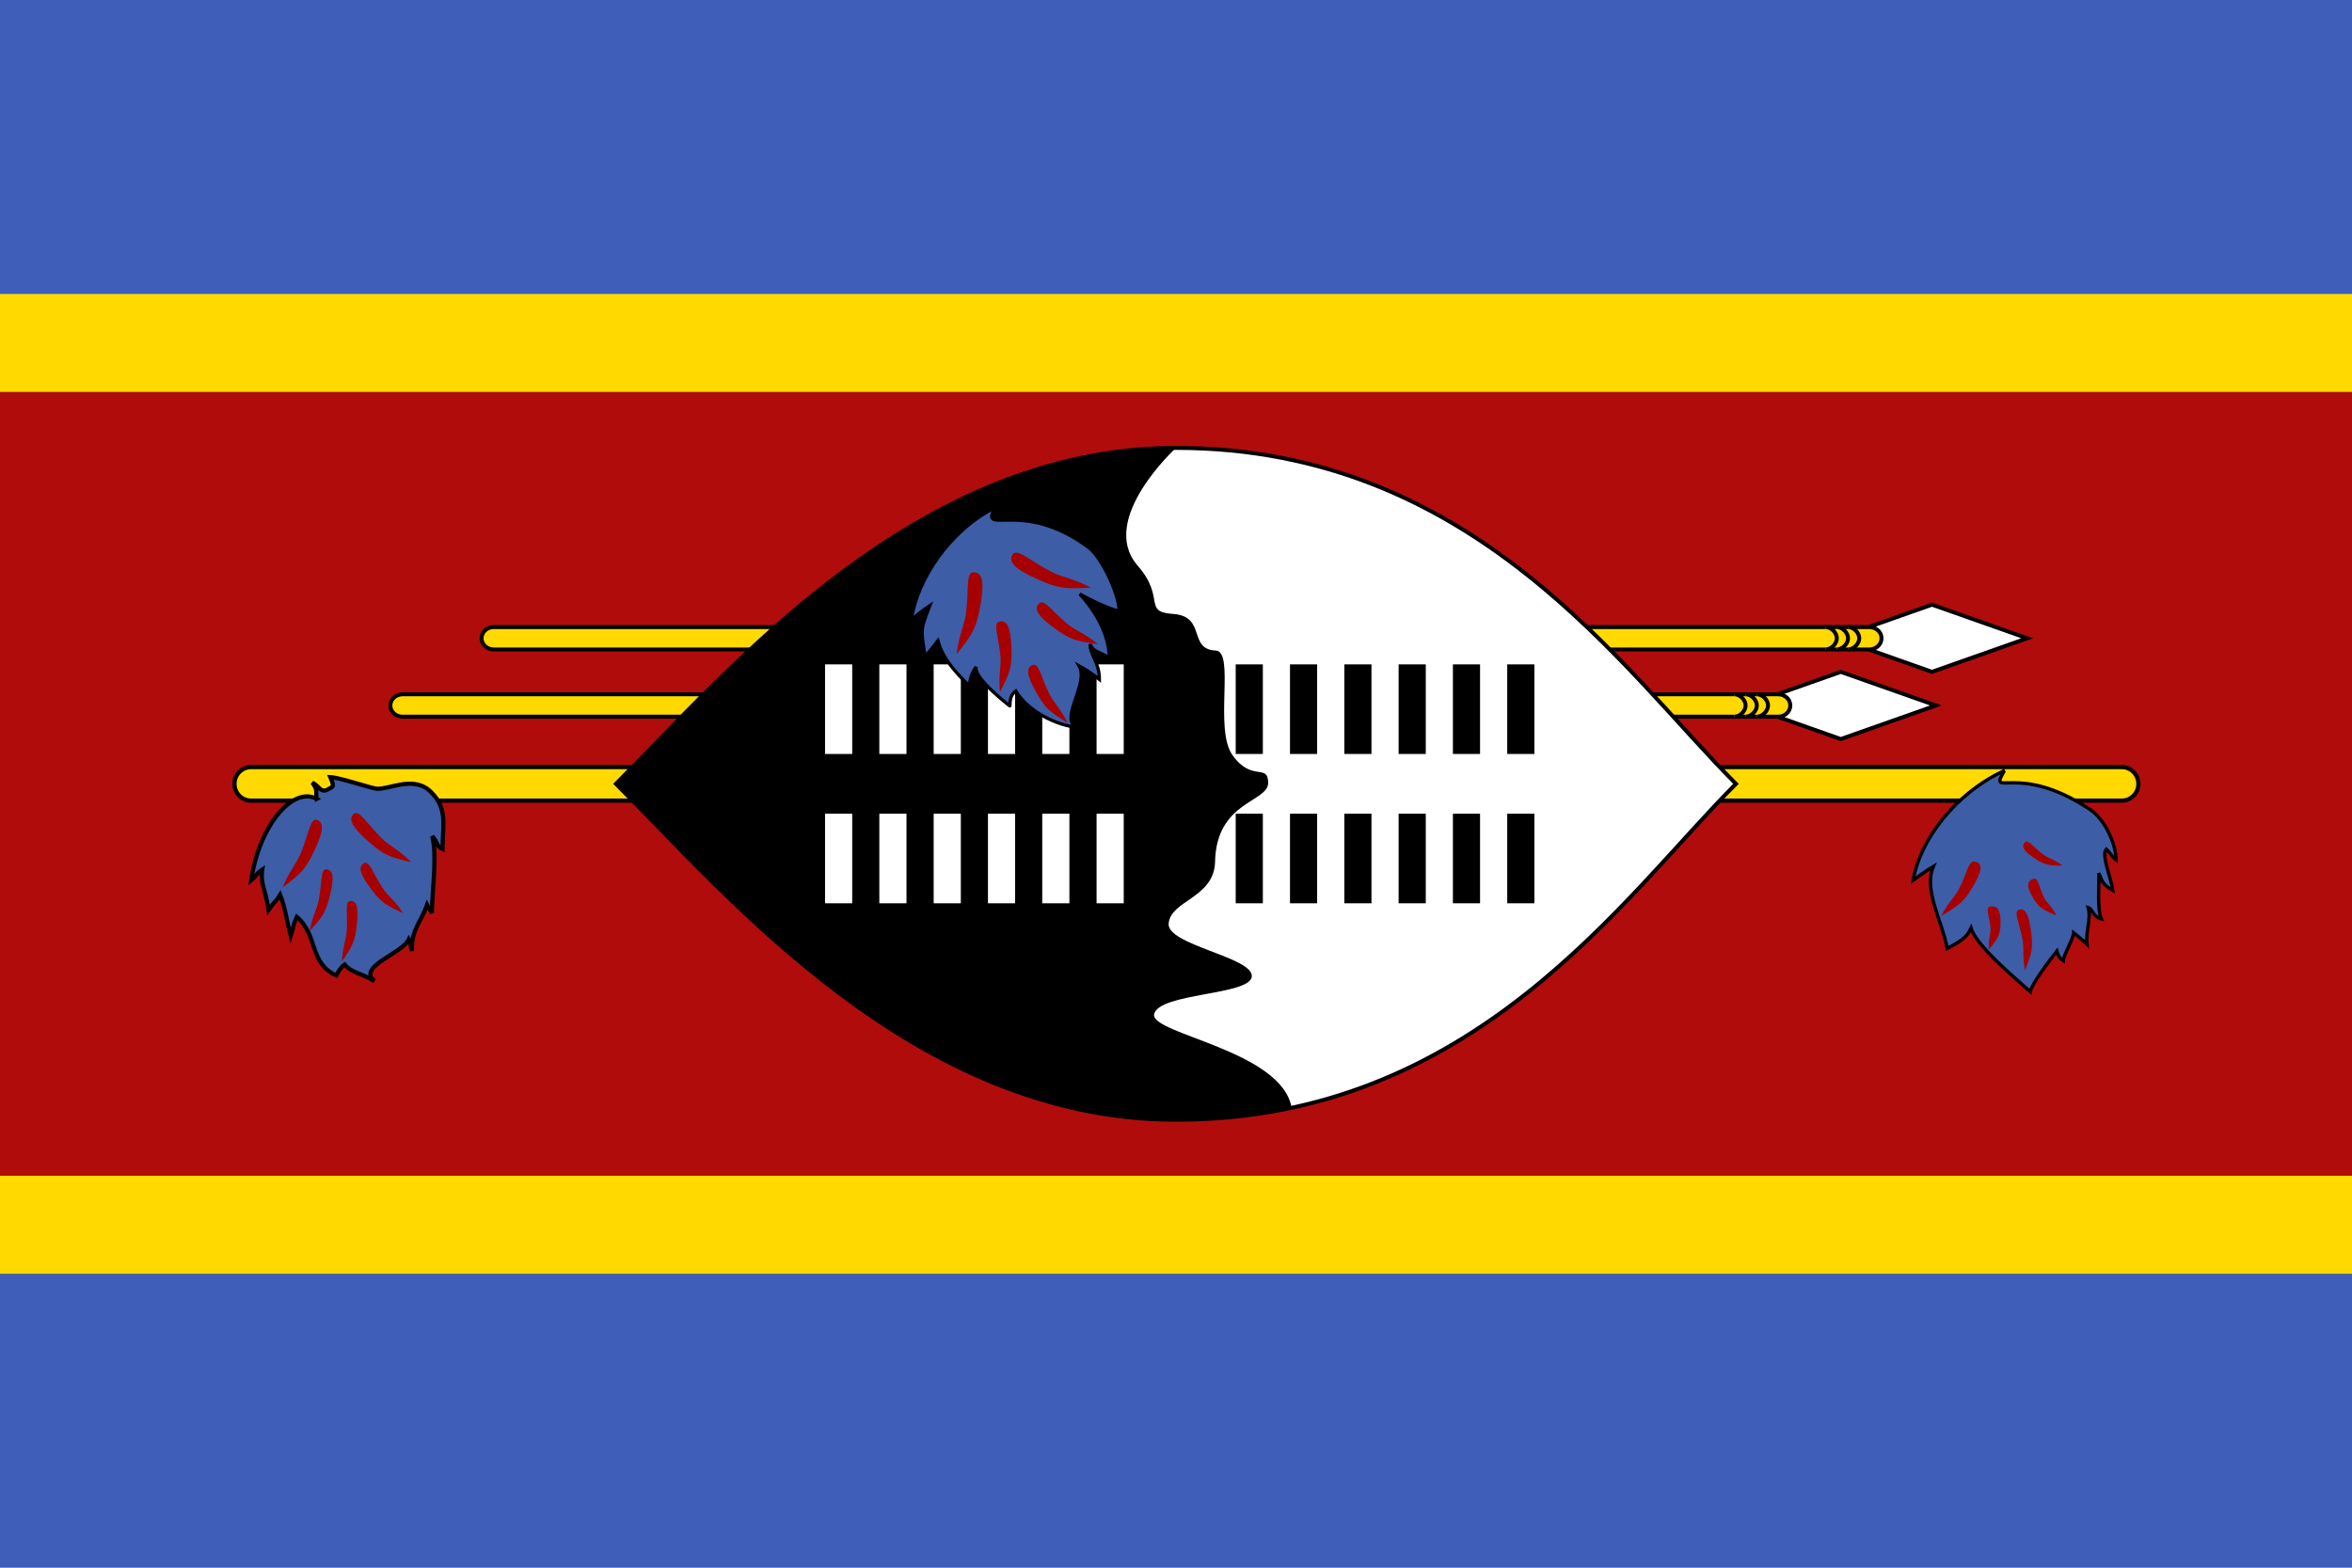
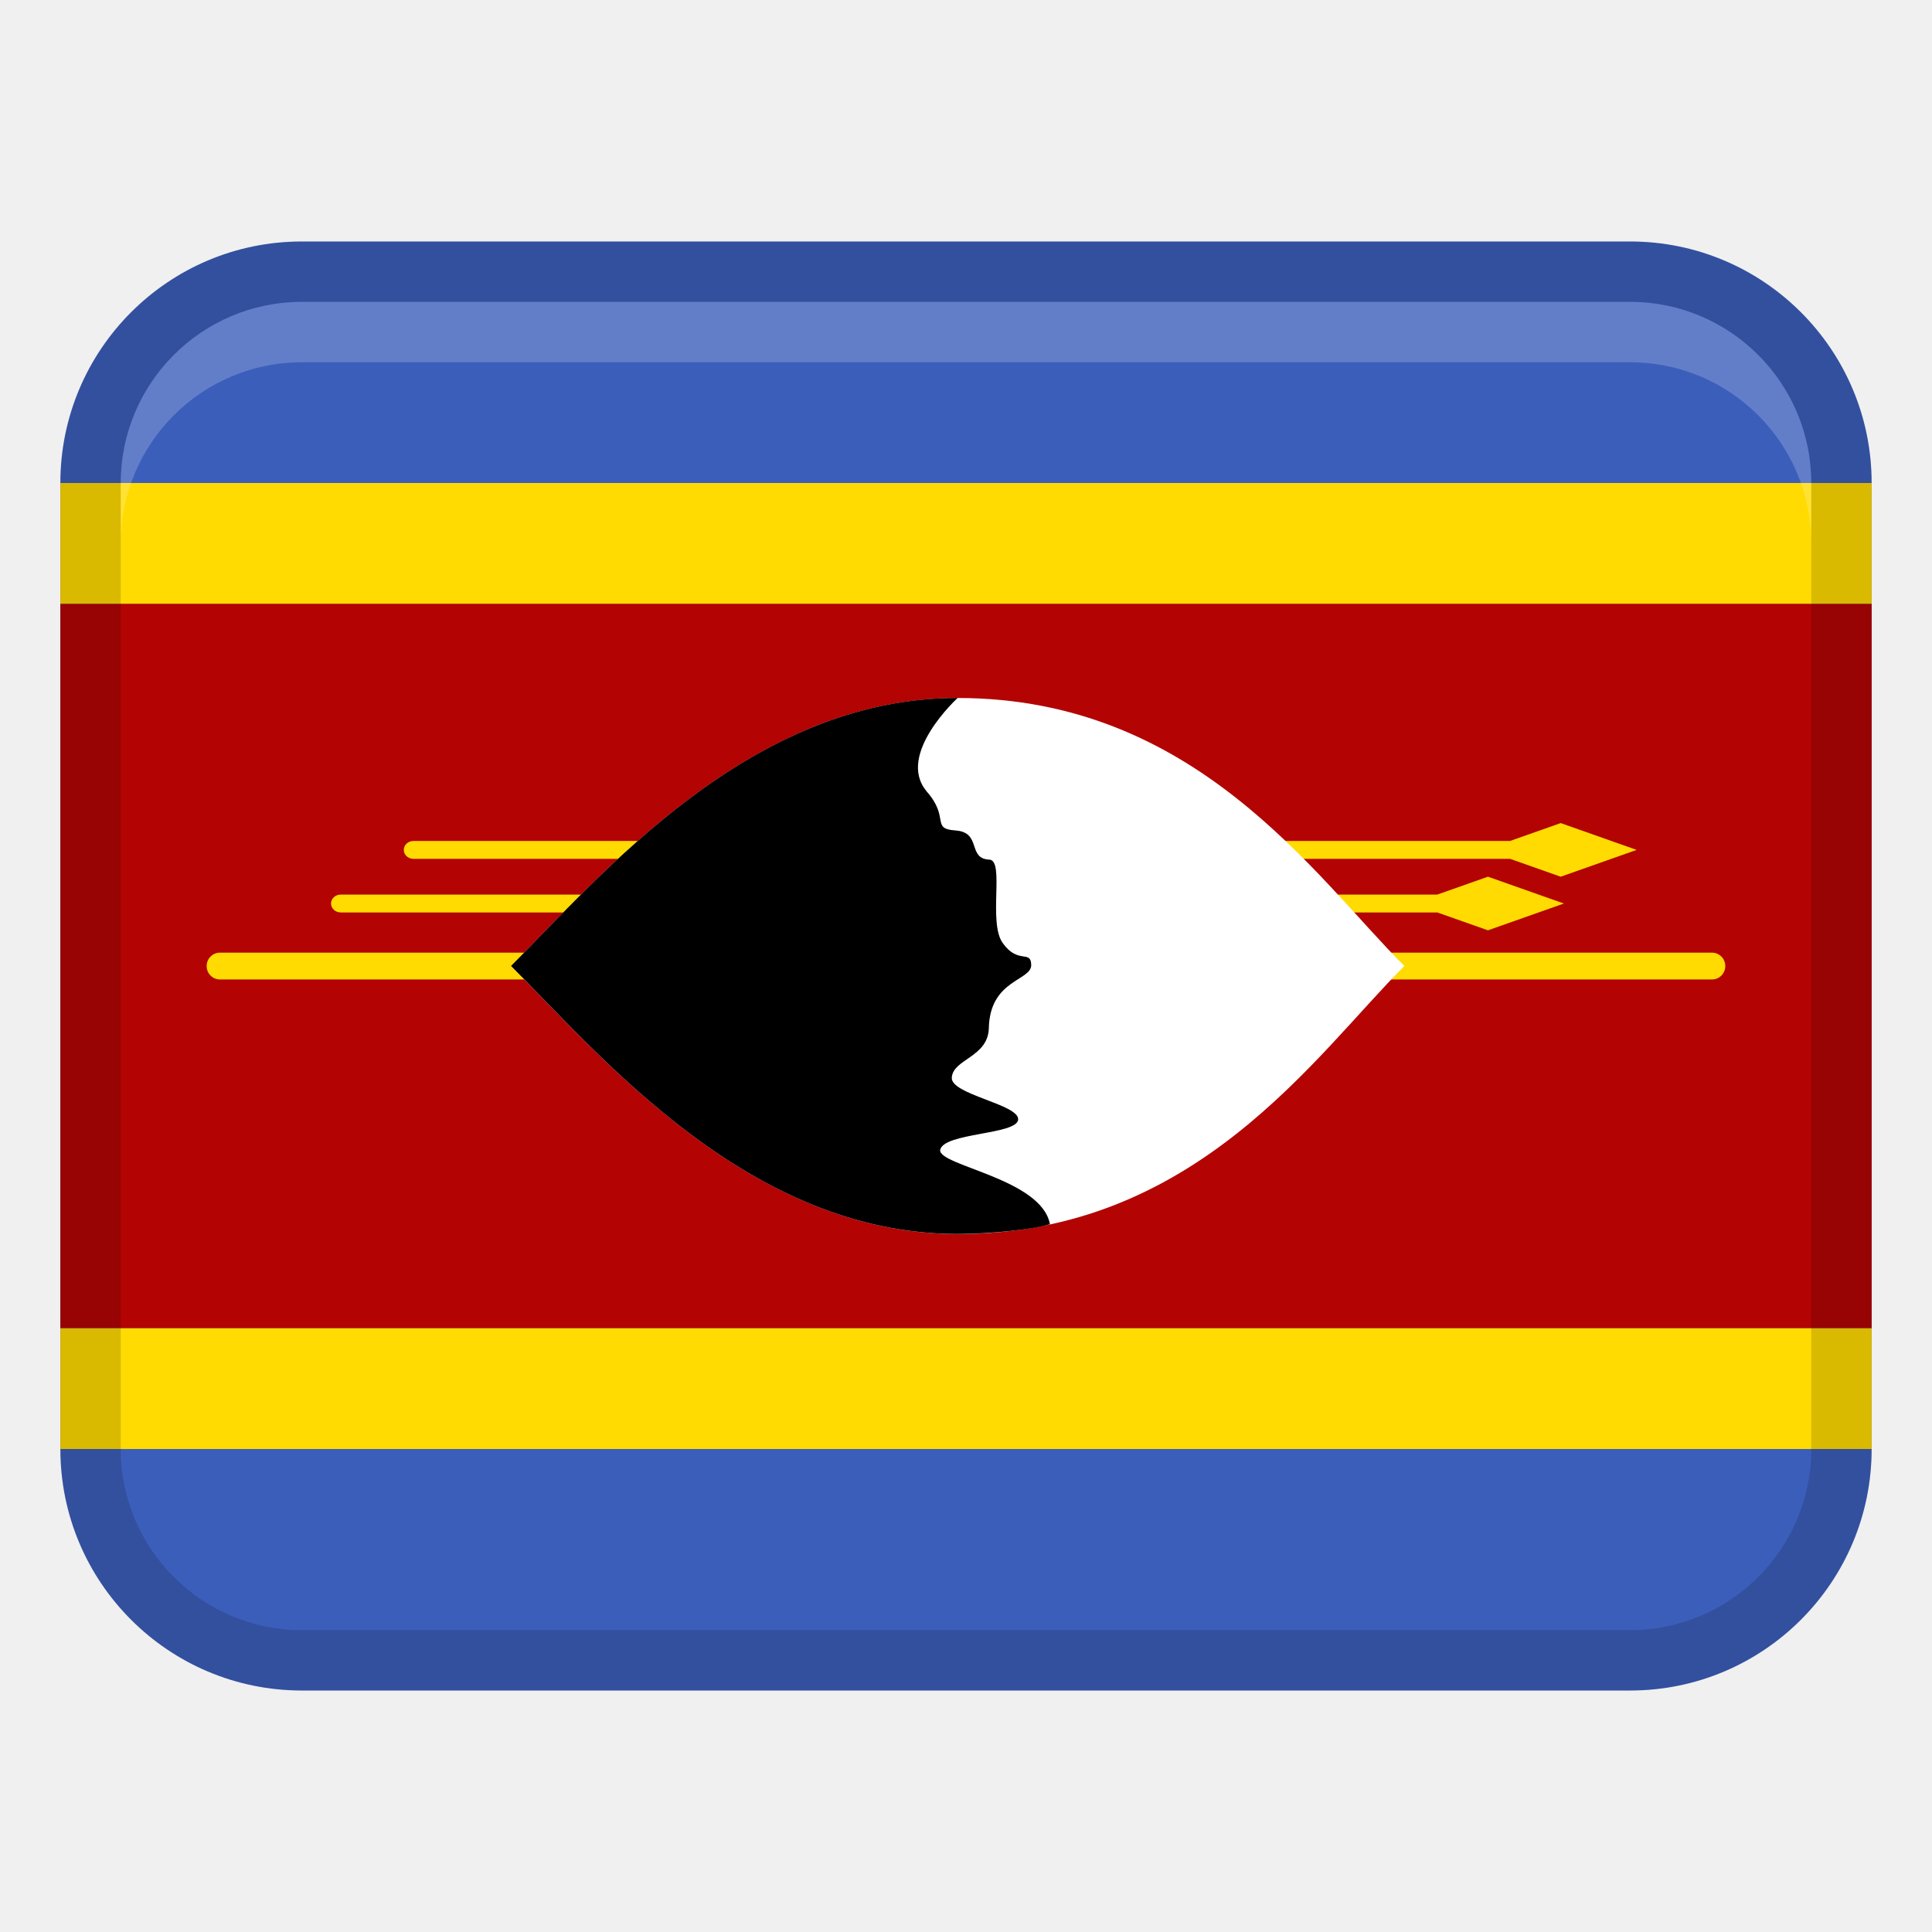
- <svg xmlns="http://www.w3.org/2000/svg" xmlns:xlink="http://www.w3.org/1999/xlink" width="900" height="600">
-   <path fill="#3e5eb9" d="M0 0h900v600H0z" />
-   <path fill="#ffd900" d="M0 112.5h900v375H0z" />
-   <path fill="#b10c0c" d="M0 150h900v300H0z" />
-   <g transform="scale(1.5)" fill="#ffd900" stroke="#000" stroke-width="1.008">
-     <g id="a">
-       <path d="M492.85 154.28l-24.285 8.571 24.285 8.571 24.285-8.571z" fill="#fff" />
-       <rect width="357.13" height="5.714" x="122.85" y="160" rx="3.106" ry="2.857" />
-       <path d="M471.44 165.71c1.427 0 2.859-1.429 2.859-2.857 0-1.428-1.431-2.857-2.858-2.857M468.58 165.71c1.427 0 2.859-1.429 2.859-2.857 0-1.428-1.431-2.857-2.858-2.857M465.72 165.71c1.427 0 2.859-1.429 2.859-2.857 0-1.428-1.431-2.857-2.858-2.857" />
-     </g>
-     <use xlink:href="#a" x="-23.27" y="17.15" width="100%" height="100%" />
-     <rect width="485.7" height="8.571" x="59.812" y="195.72" rx="4.224" ry="4.286" stroke-width="1.08" />
-   </g>
-   <path d="M664.275 300c-42.856 42.853-100.002 128.566-214.29 128.566-100.002 0-171.42-85.712-214.29-128.566 42.857-42.861 114.282-128.574 214.29-128.574 114.282 0 171.42 85.713 214.29 128.574z" fill="#fff" stroke="#000" stroke-width="1.512" />
-   <path d="M435.03 216.15c11.402 12.823 1.881 17.994 13.95 18.835 12.727.935 5.512 13.551 16.218 13.99 7.485.327-.747 30.226 6.457 40.093 7.34 10.286 13.487 3.014 13.616 10.444.127 7.686-19.976 6.911-20.328 30.585-.59 13.644-16.965 14.517-17.747 23.297-.972 8.257 32.261 12.892 31.817 20.284-.456 7.37-35.883 6.216-37.425 14.621-.79 7.55 48.669 13.737 52.647 35.57-7.38 2.413-28.379 4.685-44.249 4.697-99.985.072-171.42-85.72-214.275-128.574 42.857-42.86 114.282-128.574 214.29-128.574 0 0-29.683 27.123-14.956 44.723z" />
-   <g transform="scale(1.5)" stroke="#fff">
-     <g id="d" stroke-width="6.927">
-       <g id="c">
-         <path id="b" d="M213.933 192.377V169.52m13.85 0v22.857m13.86-22.857v22.857" />
-         <use xlink:href="#b" y="38.1" width="100%" height="100%" />
-       </g>
-       <use xlink:href="#c" x="41.56" width="100%" height="100%" />
-     </g>
-   </g>
-   <use xlink:href="#d" x="104.76" width="100%" height="100%" transform="scale(1.5)" stroke="#000" />
-   <g fill="#a70000">
-     <path d="M767.025 294.9c-6.492 11.244 4.982-3.74 32.978 15.084 5.188 3.497 9.721 12.734 9.721 19.139-1.317-.881-2.295-2.841-3.745-4.115-2.031 2.035 1.939 11.366 2.52 15.775-4.377-2.449-3.956-3.609-5.41-6.619.29 3.639-.751 13.66.99 17.52-3.45-.986-3.22-3.762-5.021-4.32 1.225 4.368-1.068 9.122-.46 14.033-2.015-1.995-4.163-3.558-5.1-4.364-.157 2.338-3.877 8.484-3.961 10.695-1.71-1.033-2.175-2.644-2.46-3.729-2.126 2.671-9.681 12.537-10.165 15.546-5.822-5.142-20.735-17.663-22.676-24.309-1.716 3.772-4.2 5.046-9.11 7.8-1.939-10.533-9.194-22.372-5.314-31.401-2.75 1.63-5.013 3.261-7.761 5.267 2.604-15.255 15.88-33.143 34.979-42.002z" fill="#3d5da7" stroke="#000" stroke-width="1.282" />
-     <path d="M742.815 350.58c2.695-5.388 5.178-7.096 6.92-10.566 3.076-6.098 3.515-10.949 6.196-10.238 2.68.711 2.677 3.209-.795 9.204-3.473 5.996-5.124 7.277-12.321 11.6zM761.04 363.42c-.347-4.103.843-5.816.627-8.457-.37-4.649-2.271-7.839.201-8.066 2.472-.226 3.627 1.36 3.634 6.044.008 4.685-.717 5.915-4.46 10.48zM774.87 371.46c-1.08-5.727-.271-8.267-.963-11.957-1.203-6.492-3.583-10.765-1.293-11.359 2.29-.594 3.674 1.506 4.54 8.09.868 6.583.41 8.392-2.284 15.226zM789.255 331.335c-3.378-2.564-5.349-2.736-7.527-4.383-3.837-2.89-5.778-5.985-7.013-4.449-1.234 1.536-.358 3.216 3.663 5.883 4.02 2.667 5.382 2.877 10.878 2.949zM786.87 350.34c-1.78-3.697-3.654-4.635-4.806-7.014-2.035-4.18-2.038-7.797-4.246-6.87-2.208.927-2.385 2.82-.024 6.867 2.36 4.046 3.597 4.779 9.076 7.017z" />
-     <path d="M121.174 305.73c-.363-3.274.338-3.666-1.677-6.135 2.933 1.227 3.044 4.488 6.61 2.174 1.309-.678 1.88-.7.289-4.337 3.718.173 15.894 4.348 17.844 4.444 5.12.236 14.466-5.378 20.953 1.525 6.227 6.294 4.148 12.826 4.148 21.543-2.502-1.199-1.296-1.79-3.951-4.907 1.99 7.619-.106 21.356-.106 29.436-1.022-1.948-.872-1.103-1.871-3.12-2.655 7.375-5.837 8.893-5.837 17.61-.958-3.418-.033-2.696-1.099-4.494-2.58 5.6-19.89 10.385-13.22 16.029-6.02-3.53-8.66-3.159-11.39-6.334-1.177.759-2.111 2.196-3.205 4.165-10.585-4.87-6.8-15.375-15.093-22.392-1.435 2.942-.781 2.516-2.332 7.304-1.679-6.651-2.138-10.877-4.026-15.767-1.629 2.71-1.484 1.671-4.442 5.768-1.224-8.102-3.216-10.014-2.428-15.375-3.144 2.218-1.086 1.32-4.229 4.05 2.978-20.76 15.837-36.101 25.065-31.188z" fill="#3d5da7" stroke="#000" stroke-width="1.6" />
-     <path d="M108.151 339.615c2.728-6.684 5.186-8.783 6.949-13.086 3.112-7.563 3.619-13.61 6.233-12.687 2.615.922 2.573 4.037-.925 11.467-3.498 7.433-5.135 9.008-12.257 14.304zM118.477 356.34c1.094-5.992 2.819-8.175 3.528-12.034 1.259-6.786.557-11.84 2.987-11.573 2.43.266 2.979 2.828 1.362 9.578-1.617 6.751-2.733 8.349-7.878 14.029zM130.828 367.965c.308-5.81 1.67-8.077 1.874-11.82.369-6.582-.898-11.293 1.419-11.32 2.317-.027 3.143 2.34 2.433 8.929-.71 6.59-1.567 8.234-5.726 14.211zM157.35 329.97c-5.071-5.052-8.137-5.996-11.409-9.245-5.763-5.706-8.547-11.064-10.599-9.165-2.052 1.9-.817 4.746 5.25 10.176 6.068 5.43 8.178 6.222 16.758 8.234zM154.26 349.5c-3.303-5.073-5.727-6.387-7.86-9.651-3.76-5.736-5.054-10.665-7.185-9.444-2.133 1.221-1.656 3.796 2.42 9.357 4.075 5.559 5.714 6.582 12.625 9.74z" />
-     <path d="M380.7 194.25c-5.937 11.482 10.395-3.819 35.997 15.404 4.745 3.571 11.546 17.68 11.546 24.22-5.451-1.16-15.104-6.54-15.104-6.54s11.328 11.346 11.328 24.426c-4.002-2.502-6.004-2.127-7.335-5.199 0 4.234 3.56 6.933 3.56 13.473a52.938 52.938 0 0 0-7.78-5.19c3.776 6.54-6.88 19.227-1.547 23.462-9.327-1.349-18.87-7.308-22.646-13.848-2.001 1.348-2.218 3.466-2.296 5.723.294.245-14.198-10.756-12.866-14.982-1.944 2.727-2.217 4.226-2.661 7.3-5.323-5.25-10.203-10.5-11.979-17.288-2.365 3.073-2.514 3.073-4.88 6.147-1.774-10.757-1.774-10.373 1.775-19.592-2.514 1.665-4.584 3.33-7.098 5.38 2.38-15.578 14.523-33.845 31.988-42.892z" fill="#3d5da7" stroke="#000" stroke-width="1.239" />
-     <path d="M366.06 250.35c.95-7.912 3.018-10.893 3.636-15.988 1.103-8.961-.206-15.512 2.97-15.345 3.176.165 4.09 3.47 2.52 12.414-1.569 8.941-2.893 11.113-9.126 18.92zM382.635 264.84c-.643-6.675.59-9.517.18-13.818-.705-7.566-3.042-12.691-.274-13.162 2.767-.471 4.167 2.067 4.465 9.706.299 7.64-.441 9.675-4.372 17.274zM408.51 276.66c-2.814-5.777-5.232-7.499-7.048-11.217-3.209-6.534-3.88-11.87-6.354-10.904-2.475.968-2.339 3.728 1.236 10.124 3.574 6.396 5.19 7.701 12.166 11.997zM417.465 224.925c-7.167-3.773-10.848-3.82-15.466-6.245-8.133-4.25-12.867-9.052-14.547-6.409-1.682 2.643.562 5.271 8.947 9.135s10.96 4.047 21.067 3.519zM420.09 246.54c-5.218-4.341-8.304-4.98-11.67-7.773-5.93-4.9-8.88-9.714-10.861-7.762-1.98 1.951-.657 4.528 5.566 9.145 6.224 4.617 8.352 5.19 16.965 6.39z" />
-   </g>
+ <svg xmlns="http://www.w3.org/2000/svg" width="32" height="32" viewBox="0 0 32 32">
+   <rect x="1" y="4" width="30" height="24" rx="4" ry="4" fill="#3c5ebb" stroke-width="0" />
+   <rect x="10" y="1" width="12" height="30" transform="translate(32) rotate(90)" fill="#b30403" stroke-width="0" />
+   <rect x="1" y="8" width="30" height="2" fill="#ffdb01" stroke-width="0" />
+   <rect x="1" y="22" width="30" height="2" fill="#ffdb01" stroke-width="0" />
+   <path d="m27,4H5c-2.209,0-4,1.791-4,4v16c0,2.209,1.791,4,4,4h22c2.209,0,4-1.791,4-4V8c0-2.209-1.791-4-4-4Zm3,20c0,1.654-1.346,3-3,3H5c-1.654,0-3-1.346-3-3V8c0-1.654,1.346-3,3-3h22c1.654,0,3,1.346,3,3v16Z" opacity=".15" stroke-width="0" />
+   <path d="m27,5H5c-1.657,0-3,1.343-3,3v1c0-1.657,1.343-3,3-3h22c1.657,0,3,1.343,3,3v-1c0-1.657-1.343-3-3-3Z" fill="#fff" opacity=".2" stroke-width="0" />
+   <path d="m6.849,14.225h18.163l.838.296,1.258-.444-1.258-.444-.839.296H6.849c-.089,0-.161.066-.161.148h0c0,.082.072.148.161.148Z" fill="#ffdb01" stroke-width="0" />
+   <path d="m5.644,15.113h18.163l.838.296,1.258-.444-1.258-.444-.839.296H5.644c-.089,0-.161.066-.161.148s.072.148.161.148Z" fill="#ffdb01" stroke-width="0" />
+   <path d="m28.358,15.779H3.642c-.121,0-.219.099-.219.222s.098.222.219.222h24.715c.121,0,.219-.099.219-.222s-.098-.222-.219-.222Z" fill="#ffdb01" stroke-width="0" />
+   <path d="m23.26,16c-1.48,1.48-3.452,4.439-7.398,4.439-3.452,0-5.918-2.959-7.398-4.439,1.48-1.48,3.946-4.439,7.398-4.439,3.946,0,5.918,2.959,7.398,4.439Z" fill="#fff" stroke-width="0" />
+   <path d="m15.345,13.105c.394.443.065.621.482.65.439.032.19.468.56.483.258.011-.026,1.044.223,1.384.253.355.466.104.47.361.004.265-.69.239-.702,1.056-.02.471-.586.501-.613.804-.034.285,1.114.445,1.099.7-.016.254-1.239.215-1.292.505-.027.261,1.68.474,1.818,1.228-.255.083-.98.162-1.528.162-3.452.003-5.918-2.959-7.398-4.439,1.48-1.48,3.946-4.439,7.398-4.439,0,0-1.025.936-.516,1.544l-.001 0Z" stroke-width="0" />
</svg>
